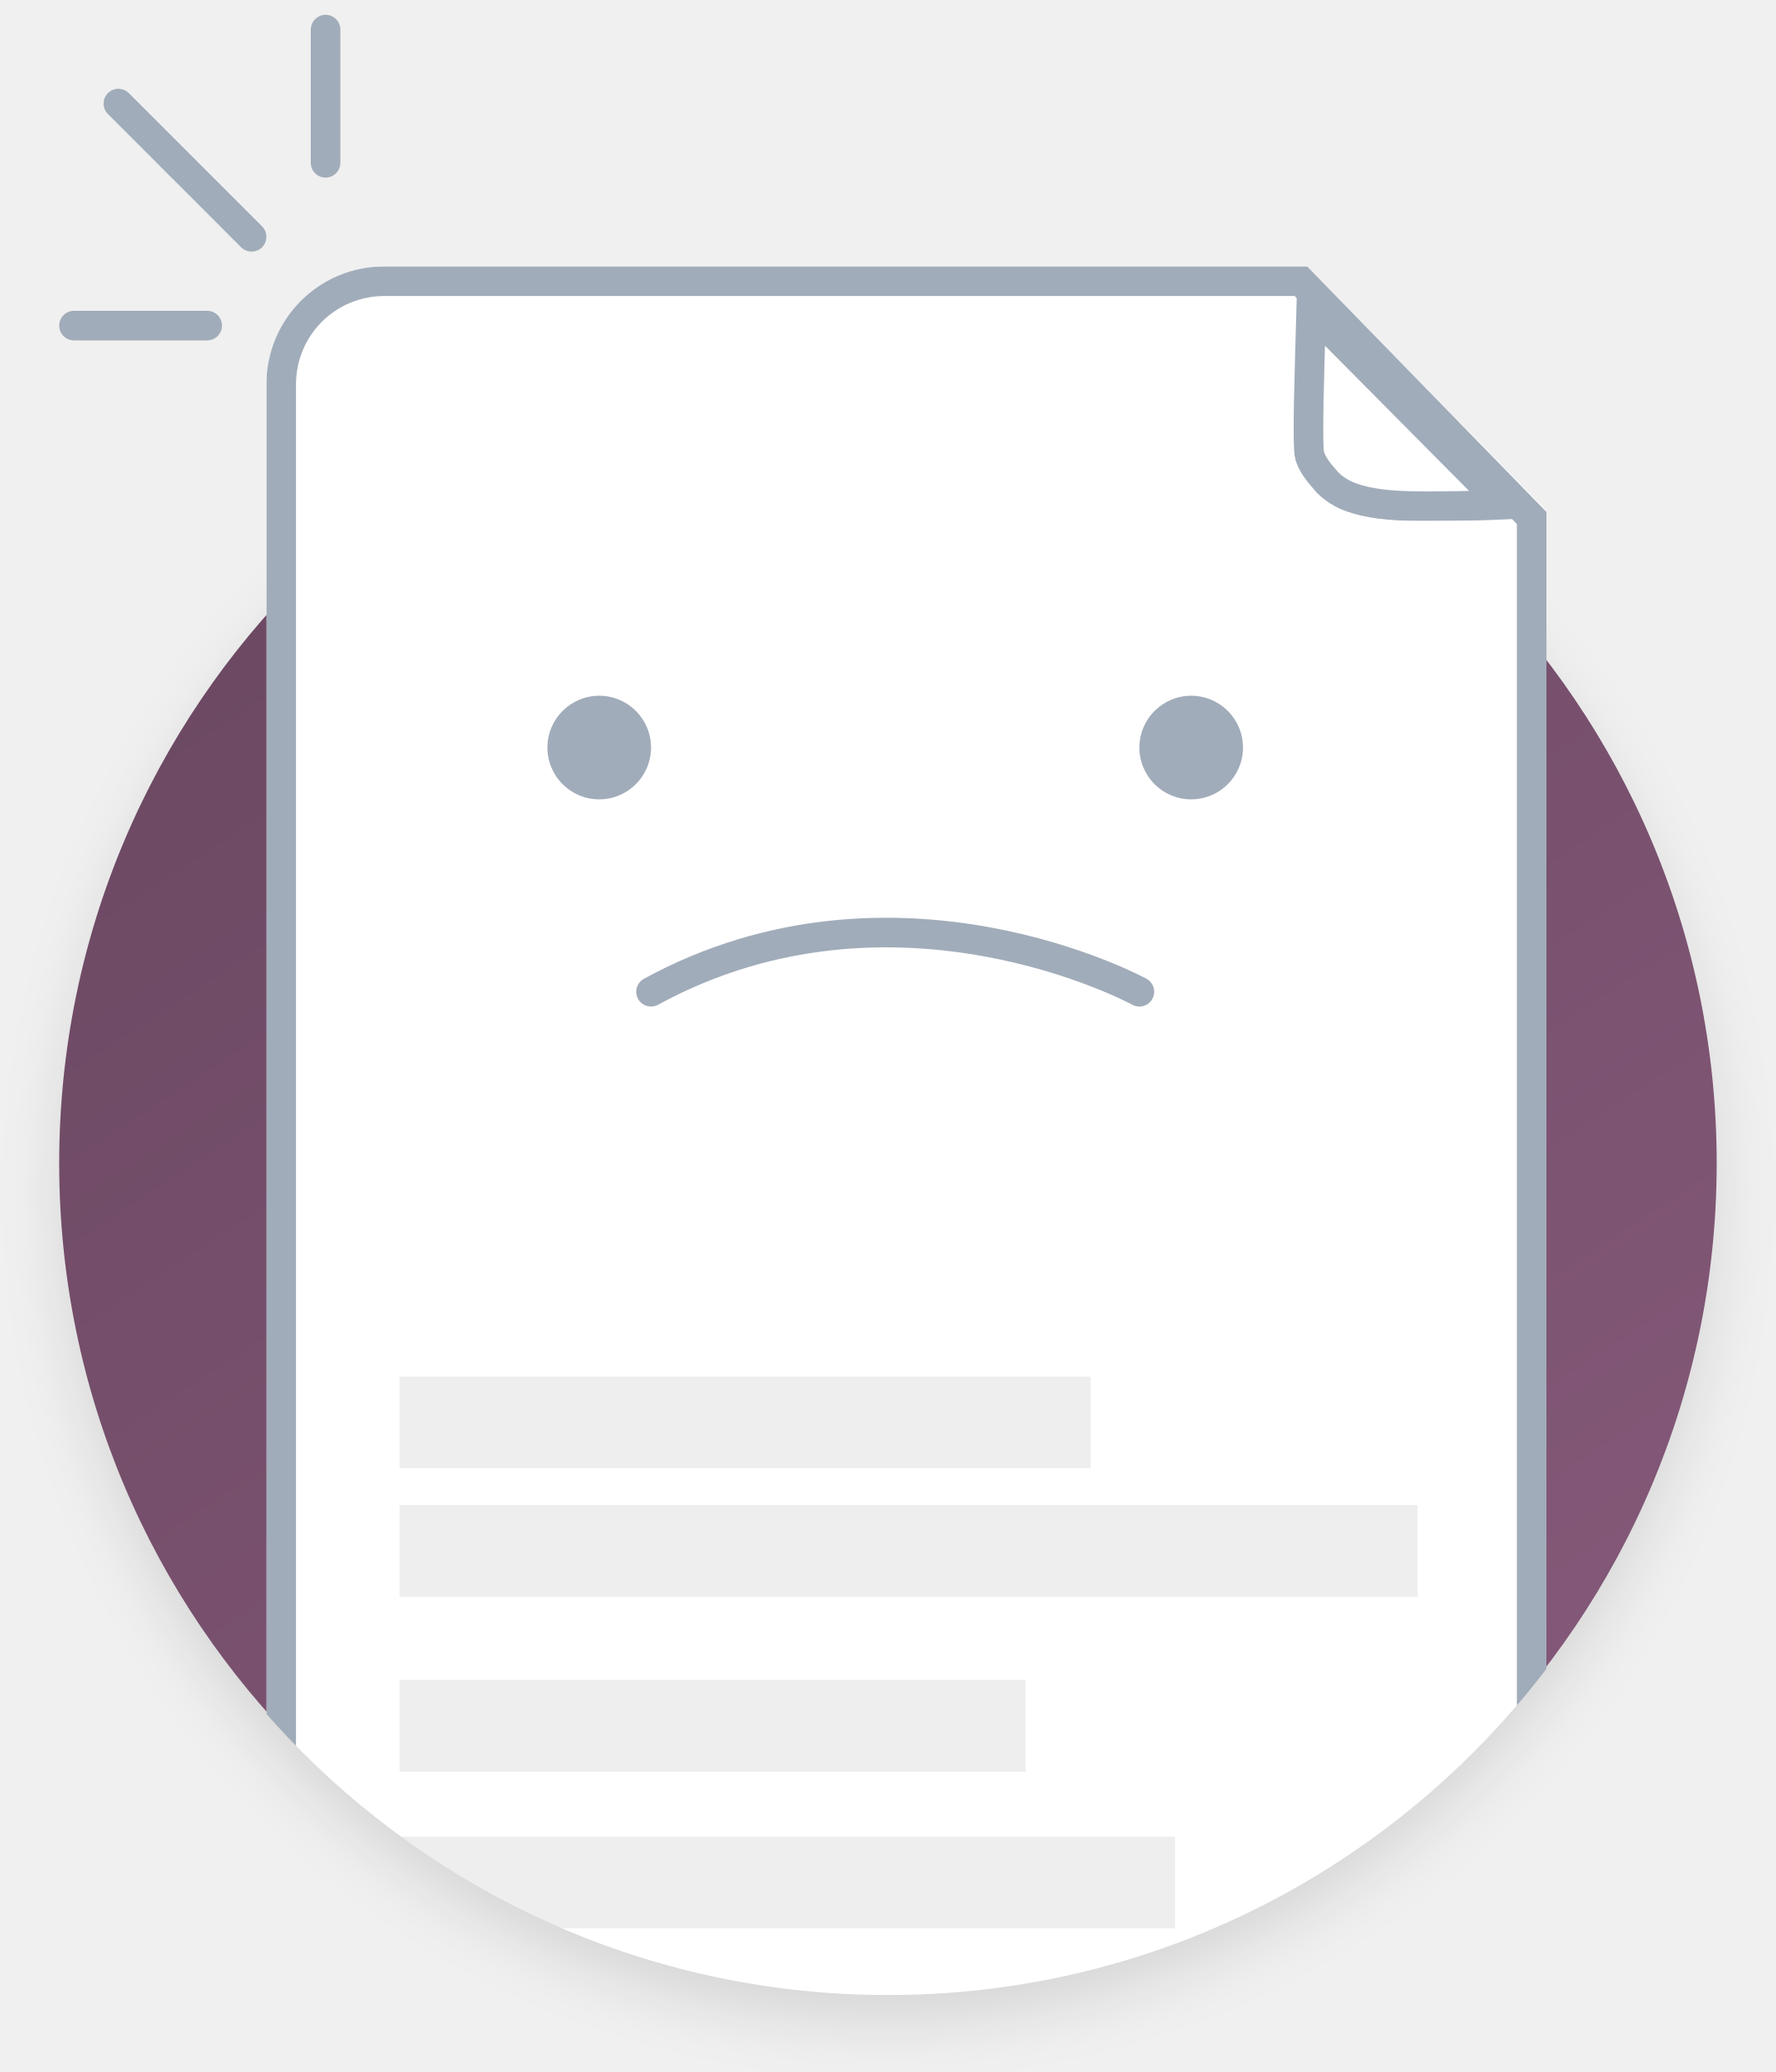
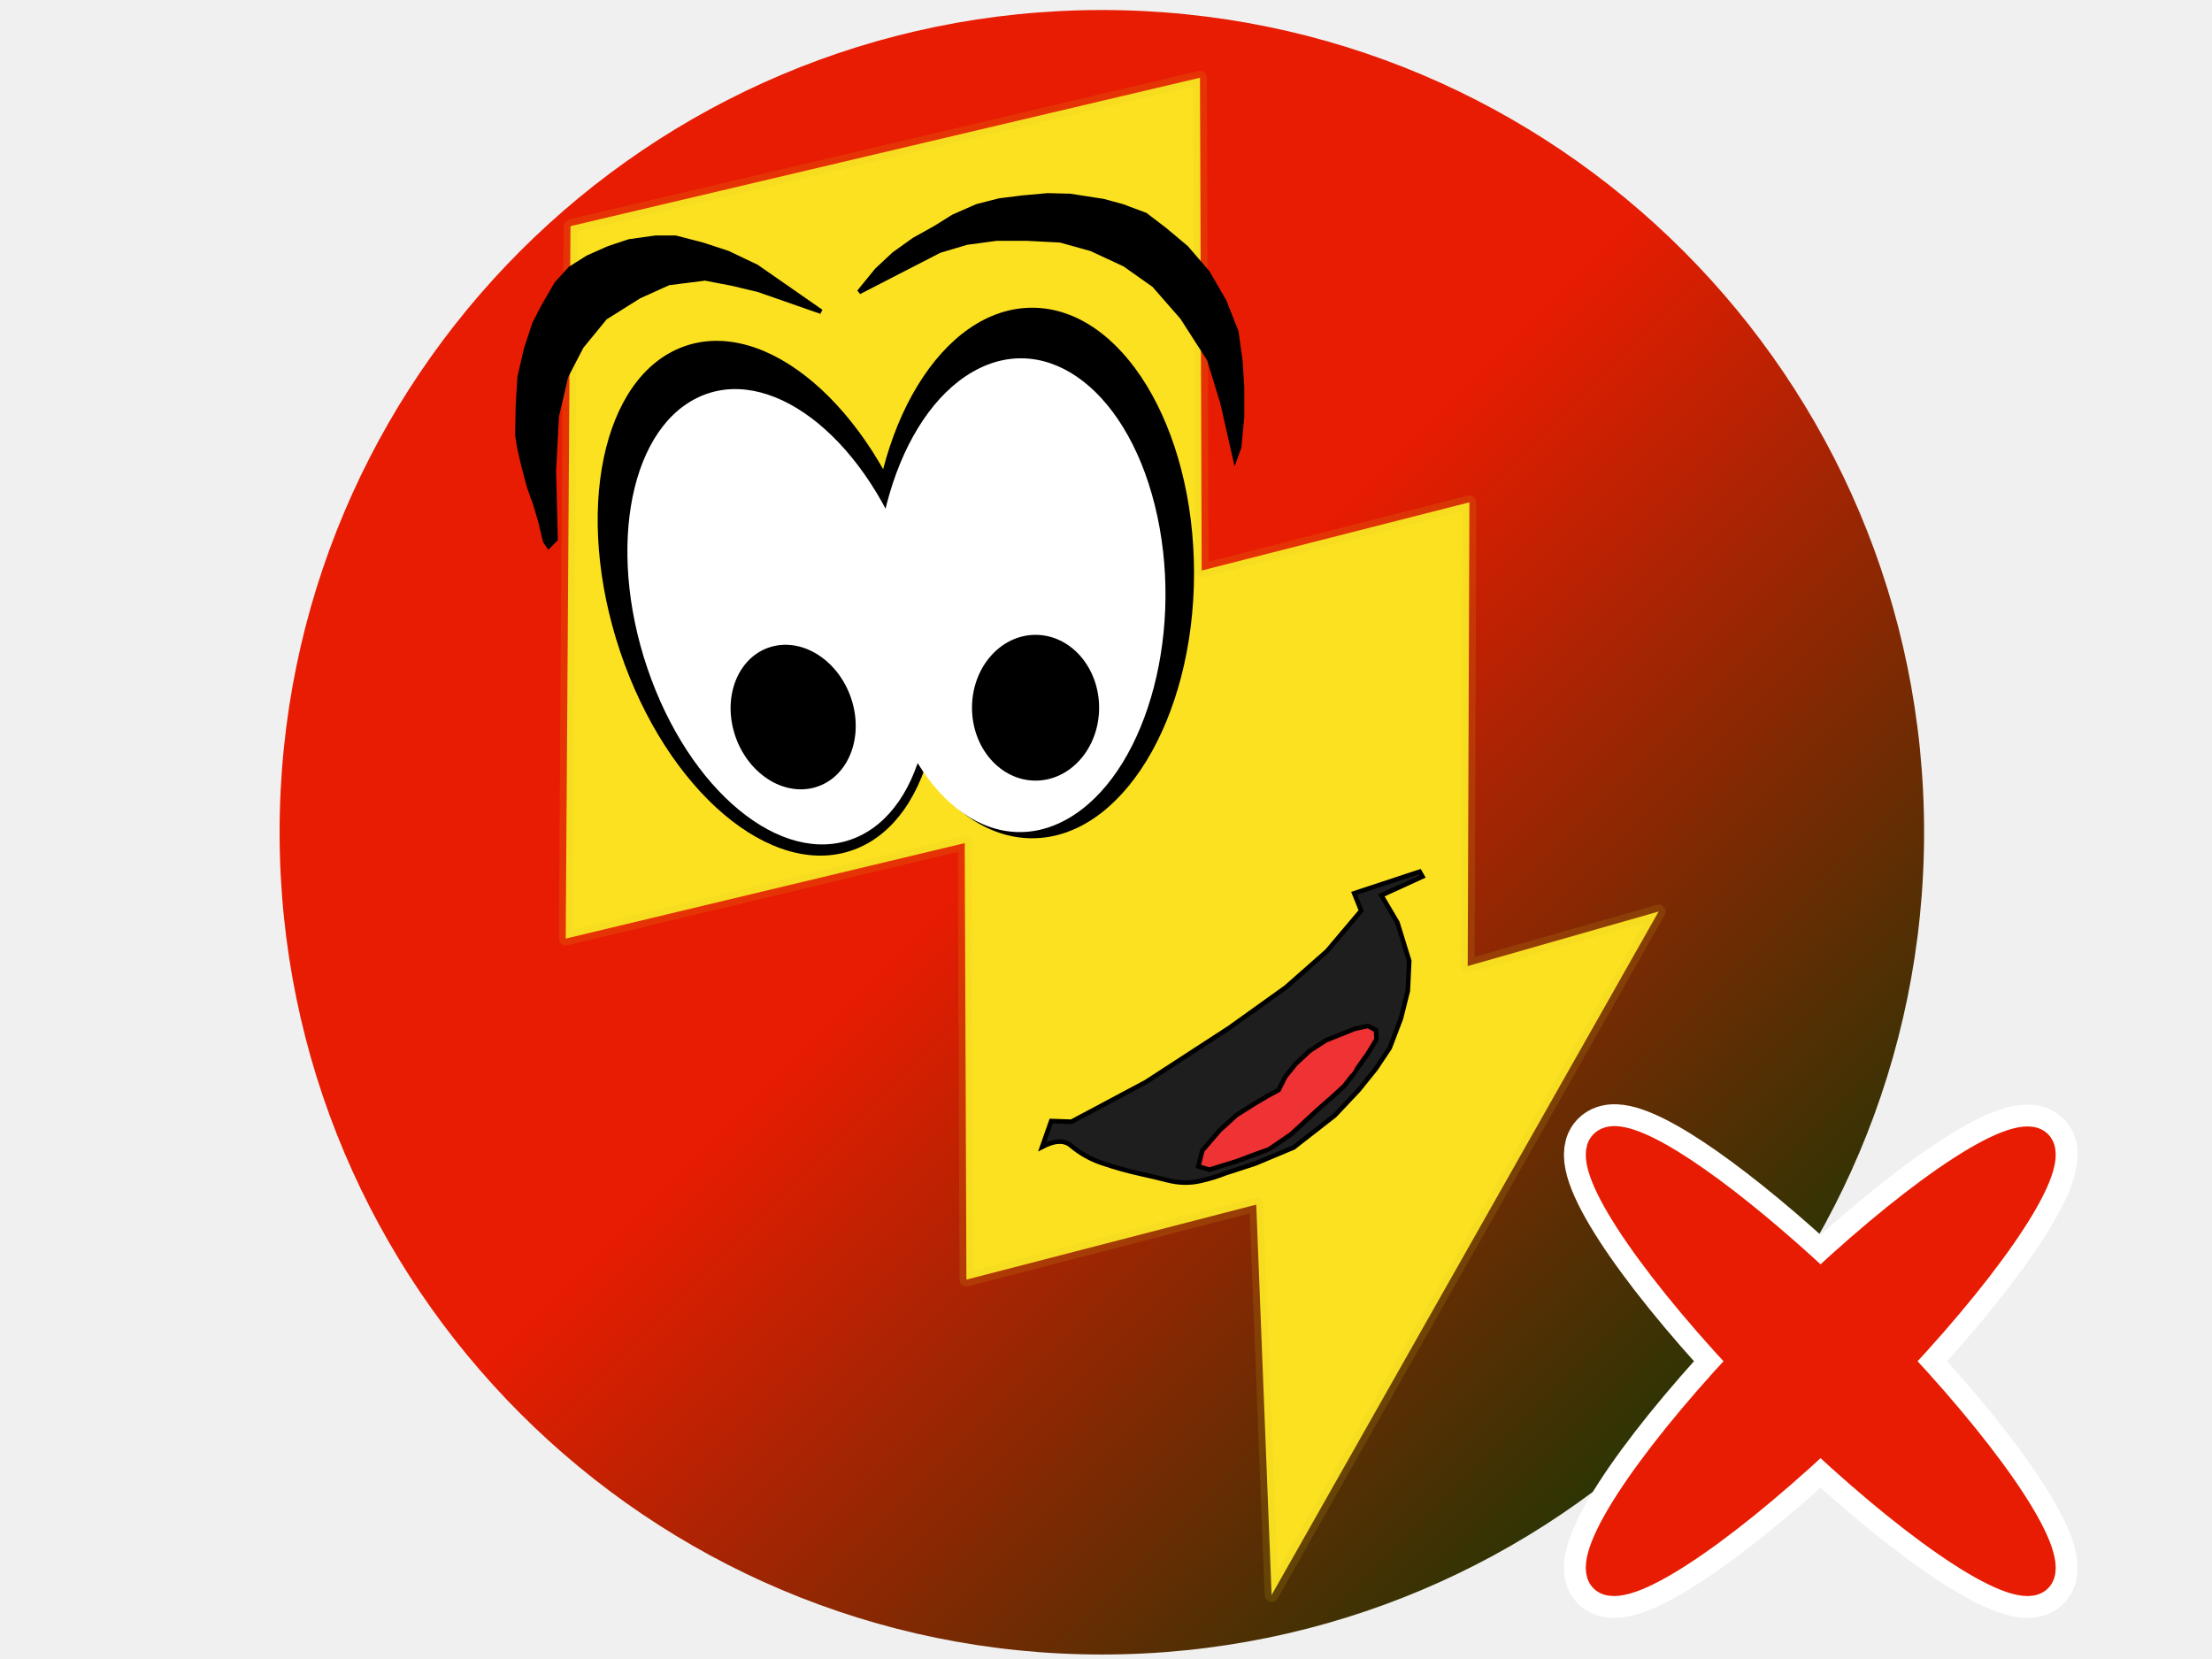
- <svg xmlns="http://www.w3.org/2000/svg" version="1.1" x="0px" y="0px" viewBox="0 0 120 140" style="enable-background:new 0 0 120 140;" xml:space="preserve">
-   <style type="text/css">
- 	.st0{display:none;}
- 	.st1{display:inline;}
- 	.st2{filter:url(#empty_state_file_happy-a);}
- 	.st3{fill-rule:evenodd;clip-rule:evenodd;}
- 	.st4{fill-rule:evenodd;clip-rule:evenodd;fill:#83BAA8;}
- 	.st5{filter:url(#Adobe_OpacityMaskFilter);}
- 	.st6{fill-rule:evenodd;clip-rule:evenodd;fill:#FFFFFF;}
- 	.st7{mask:url(#empty_state_file_happy-e_1_);}
- 	.st8{fill:none;stroke:#A1ACBA;stroke-width:2;}
- 	.st9{filter:url(#Adobe_OpacityMaskFilter_1_);}
- 	.st10{mask:url(#empty_state_file_happy-e_2_);fill:none;stroke:#A1ACBA;stroke-width:2;}
- 	.st11{filter:url(#Adobe_OpacityMaskFilter_2_);}
- 	.st12{opacity:7.000000e-02;mask:url(#empty_state_file_happy-e_3_);}
- 	.st13{fill:none;stroke:#A1ACBA;stroke-width:2;stroke-linecap:round;}
- 	.st14{fill:none;stroke:#A1ACBA;stroke-width:2;stroke-linecap:round;stroke-linejoin:round;}
- 	.st15{fill-rule:evenodd;clip-rule:evenodd;fill:#A1ACBA;}
- 	.st16{fill-rule:evenodd;clip-rule:evenodd;fill:url(#SVGID_1_);}
- 	.st17{filter:url(#Adobe_OpacityMaskFilter_3_);}
- 	.st18{mask:url(#empty_state_file_happy-e_6_);}
- 	.st19{filter:url(#Adobe_OpacityMaskFilter_4_);}
- 	.st20{mask:url(#empty_state_file_happy-e_5_);fill:none;stroke:#A1ACBA;stroke-width:2;}
- 	.st21{filter:url(#Adobe_OpacityMaskFilter_5_);}
- 	.st22{opacity:7.000000e-02;mask:url(#empty_state_file_happy-e_4_);}
- </style>
-   <filter filterUnits="objectBoundingBox" height="112.5%" id="empty_state_file_happy-a" width="112.5%" x="-6.2%" y="-4.5%">
-     <feOffset dy="2" in="SourceAlpha" result="shadowOffsetOuter1" />
-     <feGaussianBlur in="shadowOffsetOuter1" result="shadowBlurOuter1" stdDeviation="2" />
-     <feColorMatrix in="shadowBlurOuter1" values="0 0 0 0 0   0 0 0 0 0   0 0 0 0 0  0 0 0 0.106 0" />
-   </filter>
-   <g id="Capa_1" class="st0">
-     <g transform="translate(4 2)" class="st1">
-       <g class="st2">
-         <circle id="empty_state_file_happy-b_1_" class="st3" cx="56" cy="76.6" r="56" />
+ <svg xmlns="http://www.w3.org/2000/svg" version="1.1" width="640" height="480" viewBox="0 0 640 480" xml:space="preserve">
+   <defs>
+ </defs>
+   <g transform="matrix(3.66 0 0 3.66 318.8 240.8)">
+     <linearGradient id="SVGID_266" gradientUnits="userSpaceOnUse" gradientTransform="matrix(1 0 0 1 -65 -65)" x1="19.5" y1="19.5" x2="110.5" y2="110.5">
+       <stop offset="46.349%" style="stop-color:rgba(231, 28, 2, 1);" />
+       <stop offset="100%" style="stop-color:rgba(46, 52, 4, 1);" />
+     </linearGradient>
+     <circle style="stroke: none; stroke-width: 1; stroke-dasharray: none; stroke-linecap: butt; stroke-dashoffset: 0; stroke-linejoin: miter; stroke-miterlimit: 4; fill: url(#SVGID_266); fill-rule: nonzero; opacity: 1;" cx="0" cy="0" r="65" />
+   </g>
+   <g transform="matrix(1.33 0 0 1.33 315.26 242.34)">
+     <g style="">
+       <g transform="matrix(1 0 0 1 4.91 -0.26)">
+         <polygon style="stroke: rgb(216,193,28); stroke-opacity: 0.14; stroke-width: 3; stroke-dasharray: none; stroke-linecap: round; stroke-dashoffset: 0; stroke-linejoin: round; stroke-miterlimit: 4; fill: rgb(252,225,33); fill-rule: nonzero; opacity: 1;" points="-117.77,-132.77 19.1,-165.04 19.47,-57.84 77.71,-72.68 77.34,28.21 118.88,16.34 34.68,165.04 31.34,80.1 -31.71,96.42 -32.08,1.46 -118.88,22.23 -117.84,-132.69 " />
      </g>
-       <g>
-         <circle class="st4" cx="56" cy="76.6" r="56" />
+       <g transform="matrix(1 0 0 1 -91.44 -96.94)">
+         <path style="stroke: rgb(0,0,0); stroke-width: 1; stroke-dasharray: none; stroke-linecap: butt; stroke-dashoffset: 0; stroke-linejoin: miter; stroke-miterlimit: 4; fill: rgb(0,0,0); fill-rule: nonzero; opacity: 1;" transform=" translate(-33.06, -69.06)" d="M 66.091 51.592 L 52.047 41.824 L 45.745 38.823 L 40.243 37.022 L 34.441 35.521 L 30.039 35.521 L 24.337 36.322 L 19.836 37.822 L 15.334 39.823 L 11.533 42.224 L 8.531 45.525 L 5.63 50.527 L 3.73 54.228 L 1.929 59.73 L 0.527 65.794 L 0.15 71.849 L 0.024 78.504 L 0.527 81.504 L 1.405 85.271 L 2.536 89.54 L 3.917 93.433 L 5.047 97.2 L 6.051 101.469 L 6.805 102.599 L 8.312 101.092 L 7.935 86.276 L 8.563 74.347 L 10.572 65.682 L 13.962 59.153 L 19.11 52.875 L 26.519 48.229 L 32.923 45.341 L 40.834 44.336 L 46.735 45.466 L 52.511 46.847 L 66.091 51.592 Z" stroke-linecap="round" />
      </g>
-       <g transform="translate(0 10)">
-         <defs>
-           <filter id="Adobe_OpacityMaskFilter" filterUnits="userSpaceOnUse" x="14" y="6" width="86.5" height="125.8">
-             <feColorMatrix type="matrix" values="1 0 0 0 0  0 1 0 0 0  0 0 1 0 0  0 0 0 1 0" />
-           </filter>
-         </defs>
-         <mask maskUnits="userSpaceOnUse" x="14" y="6" width="86.5" height="125.8" id="empty_state_file_happy-e_1_">
-           <g class="st5">
-             <path id="empty_state_file_happy-d_1_" class="st6" d="M56,122.8c30.9,0,56-25.1,56-56.1c0-7,0-29.2,0-66.7H0       c0,23.8,0,46,0,66.7C0,97.7,25.1,122.8,56,122.8z" />
-           </g>
-         </mask>
-         <g class="st7">
-           <g>
-             <path id="empty_state_file_happy-f" class="st6" d="M22,6h62.3l16.2,16.5v92.3l0,0c0,9.4-7.6,17-17,17H31l0,0       c-9.4,0-17-7.6-17-17V14l0,0C14,9.6,17.6,6,22,6z" />
-           </g>
-           <path class="st8" d="M99.5,23L83.9,7H22c-3.9,0-7,3.1-7,7v100.8c0,8.8,7.2,16,16,16h52.5c8.8,0,16-7.2,16-16V23z" />
-         </g>
-         <defs>
-           <filter id="Adobe_OpacityMaskFilter_1_" filterUnits="userSpaceOnUse" x="83.4" y="6.7" width="16.6" height="16.5">
-             <feColorMatrix type="matrix" values="1 0 0 0 0  0 1 0 0 0  0 0 1 0 0  0 0 0 1 0" />
-           </filter>
-         </defs>
-         <mask maskUnits="userSpaceOnUse" x="83.4" y="6.7" width="16.6" height="16.5" id="empty_state_file_happy-e_2_">
-           <g class="st9">
-             <path id="empty_state_file_happy-d_2_" class="st6" d="M56,122.8c30.9,0,56-25.1,56-56.1c0-7,0-29.2,0-66.7H0       c0,23.8,0,46,0,66.7C0,97.7,25.1,122.8,56,122.8z" />
-           </g>
-         </mask>
-         <path class="st10" d="M84.6,9c-0.1,3.6-0.3,9.1-0.1,9.8c0.2,0.6,0.5,1,1.2,1.8c0.4,0.4,1,0.8,1.6,1c1.1,0.4,2.5,0.6,4.8,0.6     c0.8,0,3.4,0,5.5-0.1L84.6,9z" />
-         <defs>
-           <filter id="Adobe_OpacityMaskFilter_2_" filterUnits="userSpaceOnUse" x="23" y="81" width="68.8" height="37.3">
-             <feColorMatrix type="matrix" values="1 0 0 0 0  0 1 0 0 0  0 0 1 0 0  0 0 0 1 0" />
-           </filter>
-         </defs>
-         <mask maskUnits="userSpaceOnUse" x="23" y="81" width="68.8" height="37.3" id="empty_state_file_happy-e_3_">
-           <g class="st11">
-             <path id="empty_state_file_happy-d_3_" class="st6" d="M56,122.8c30.9,0,56-25.1,56-56.1c0-7,0-29.2,0-66.7H0       c0,23.8,0,46,0,66.7C0,97.7,25.1,122.8,56,122.8z" />
-           </g>
-         </mask>
-         <g class="st12">
-           <g transform="translate(23 81)">
-             <rect class="st3" width="46.7" height="6.2" />
-             <rect y="8.7" class="st3" width="68.8" height="6.2" />
-             <rect y="20.5" class="st3" width="42.3" height="6.2" />
-             <rect y="31.1" class="st3" width="52.4" height="6.2" />
-           </g>
-         </g>
+       <g transform="matrix(1 0 0 1 -8.5 -111.12)">
+         <path style="stroke: rgb(0,0,0); stroke-width: 1; stroke-dasharray: none; stroke-linecap: butt; stroke-dashoffset: 0; stroke-linejoin: miter; stroke-miterlimit: 4; fill: rgb(0,0,0); fill-rule: nonzero; opacity: 1;" transform=" translate(-116, -54.88)" d="M 74.347 47.315 L 78.225 42.562 L 81.977 39.06 L 86.355 35.933 L 90.857 33.432 L 94.86 30.93 L 99.988 28.679 L 104.866 27.428 L 109.869 26.803 L 115.372 26.302 L 120.25 26.427 L 127.504 27.553 L 131.632 28.679 L 136.635 30.555 L 140.887 33.807 L 145.515 37.684 L 150.143 43.062 L 153.77 49.316 L 156.397 55.945 L 157.272 62.199 L 157.648 68.077 L 157.648 74.456 L 157.022 81.085 L 156.147 83.462 L 153.395 71.329 L 150.518 61.949 L 144.64 52.818 L 138.511 45.814 L 132.132 41.311 L 124.878 37.934 L 118.124 36.058 L 110.869 35.683 L 104.24 35.683 L 97.736 36.558 L 91.858 38.309 L 74.347 47.315 Z" stroke-linecap="round" />
      </g>
-       <path class="st13" d="M13,14L4,5 M18,9V0 M1,20h9" />
-       <g transform="translate(28.491 43.21)">
-         <path class="st14" d="M11.5,17.8c16.5,9,33,0,33,0" />
-         <circle class="st15" cx="48" cy="5.3" r="3.5" />
-         <circle class="st15" cx="8" cy="5.3" r="3.5" />
+       <g transform="matrix(1 0 0 1 -12.5 -57.56)">
+         <ellipse style="stroke: none; stroke-width: 1; stroke-dasharray: none; stroke-linecap: butt; stroke-dashoffset: 0; stroke-linejoin: miter; stroke-miterlimit: 4; fill: rgb(0,0,0); fill-rule: nonzero; opacity: 1;" cx="0" cy="0" rx="35.216" ry="57.707" />
+       </g>
+       <g transform="matrix(0.94 -0.34 0.32 0.95 -69.86 -52.07)">
+         <ellipse style="stroke: none; stroke-width: 1; stroke-dasharray: none; stroke-linecap: butt; stroke-dashoffset: 0; stroke-linejoin: miter; stroke-miterlimit: 4; fill: rgb(0,0,0); fill-rule: nonzero; opacity: 1;" cx="0" cy="0" rx="34.308" ry="57.636" />
+       </g>
+       <g transform="matrix(0.87 -0.5 0.22 1.03 -15.06 -52.73)">
+         <ellipse style="stroke: none; stroke-width: 1; stroke-dasharray: none; stroke-linecap: butt; stroke-dashoffset: 0; stroke-linejoin: miter; stroke-miterlimit: 4; fill: rgb(255,255,255); fill-rule: nonzero; opacity: 1;" cx="0" cy="0" rx="34.257" ry="47.174" />
+       </g>
+       <g transform="matrix(0.9 -0.44 0.35 0.94 -67.64 -48.04)">
+         <ellipse style="stroke: none; stroke-width: 1; stroke-dasharray: none; stroke-linecap: butt; stroke-dashoffset: 0; stroke-linejoin: miter; stroke-miterlimit: 4; fill: rgb(255,255,255); fill-rule: nonzero; opacity: 1;" cx="0" cy="0" rx="30.807" ry="50.662" />
+       </g>
+       <g transform="matrix(1 0 0 1 -11.76 -28.25)">
+         <ellipse style="stroke: none; stroke-width: 1; stroke-dasharray: none; stroke-linecap: butt; stroke-dashoffset: 0; stroke-linejoin: miter; stroke-miterlimit: 4; fill: rgb(0,0,0); fill-rule: nonzero; opacity: 1;" cx="0" cy="0" rx="13.827" ry="15.855" />
+       </g>
+       <g transform="matrix(0.98 -0.22 0.26 0.97 -64.49 -26.22)">
+         <ellipse style="stroke: none; stroke-width: 1; stroke-dasharray: none; stroke-linecap: butt; stroke-dashoffset: 0; stroke-linejoin: miter; stroke-miterlimit: 4; fill: rgb(0,0,0); fill-rule: nonzero; opacity: 1;" cx="0" cy="0" rx="13.227" ry="15.928" />
+       </g>
+       <g transform="matrix(1 0 0 1 31.04 41.23)">
+         <path style="stroke: rgb(0,0,0); stroke-width: 1; stroke-dasharray: none; stroke-linecap: butt; stroke-dashoffset: 0; stroke-linejoin: miter; stroke-miterlimit: 4; fill: rgb(31,30,30); fill-rule: nonzero; opacity: 1;" transform=" translate(-155.54, -207.23)" d="M 114.176 233.268 L 116.146 227.662 L 120.54 227.814 L 136.752 219.177 L 154.934 207.359 L 167.207 198.571 L 176.147 190.692 L 183.571 181.904 L 182.056 178.116 L 196.298 173.419 L 196.904 174.48 L 187.965 178.571 L 191.45 184.48 L 194.026 192.813 L 193.723 199.329 L 192.207 205.389 L 189.783 211.753 L 186.753 216.298 L 182.965 220.995 L 177.813 226.45 L 168.874 233.42 L 160.54 236.905 L 154.025 239.026 C 152.409 239.683 150.591 240.238 148.57 240.693 C 146.254 241.214 143.88 241.164 141.449 240.541 C 139.658 240.082 137.739 239.628 135.692 239.177 C 132.772 238.534 129.893 237.726 127.055 236.753 C 124.637 235.924 122.415 234.662 120.388 232.965 Q 118.239 231.166 114.176 233.268 Z" stroke-linecap="round" />
+       </g>
+       <g transform="matrix(1 0 0 1 43.04 56.62)">
+         <path style="stroke: rgb(0,0,0); stroke-width: 1; stroke-dasharray: none; stroke-linecap: butt; stroke-dashoffset: 0; stroke-linejoin: miter; stroke-miterlimit: 4; fill: rgb(239,50,51); fill-rule: nonzero; opacity: 1;" transform=" translate(-167.54, -222.62)" d="M 148.168 237.526 L 148.999 234.097 L 152.738 229.736 L 156.374 226.411 L 160.321 223.918 L 163.126 222.256 L 165.619 220.906 L 167.073 217.997 L 169.358 215.193 L 172.37 212.388 L 175.902 210.103 L 179.019 208.856 L 182.135 207.61 C 182.135 207.61 184.939 206.986 185.043 206.986 C 185.147 206.986 186.809 207.921 186.809 207.921 L 186.913 209.895 L 184.94 213.115 C 184.94 213.115 182.239 216.855 182.239 216.958 C 182.239 217.061 179.85 220.075 179.85 220.075 L 177.357 222.36 L 174.033 225.268 L 168.423 230.462 C 168.423 230.462 163.645 233.786 163.541 233.786 C 163.437 233.786 156.581 236.383 156.581 236.383 L 150.557 238.252 L 148.168 237.526 Z" stroke-linecap="round" />
      </g>
    </g>
  </g>
-   <g id="Capa_1_copia">
-     <g transform="translate(4 2)">
-       <g class="st2">
-         <circle id="empty_state_file_happy-b_1_" class="st3" cx="56" cy="76.6" r="56" />
+   <g transform="matrix(2.53 0 0 2.53 526.8 393.8)">
+     <g style="">
+       <g transform="matrix(1 0 0 1 0 0)" id="path1709">
+         <path style="stroke: rgb(255,255,255); stroke-width: 8.125; stroke-dasharray: none; stroke-linecap: round; stroke-dashoffset: 0; stroke-linejoin: round; stroke-miterlimit: 4; fill: none; fill-rule: nonzero; opacity: 1;" transform=" translate(-30, -30)" d="m 6.529 4.693 c -0.631 -0.025 -1.105 0.147 -1.423 0.472 c -2.243 2.295 4.807 12.959 15.894 24.855 c -11.087 11.895 -18.137 22.561 -15.894 24.855 c 2.251 2.302 12.922 -4.77 24.871 -15.894 c 11.948 11.124 22.668 18.196 24.919 15.894 c 2.243 -2.294 -4.856 -12.96 -15.943 -24.855 c 11.087 -11.896 18.186 -22.561 15.943 -24.855 c -2.251 -2.302 -12.971 4.77 -24.919 15.894 c -10.263 -9.554 -19.606 -16.214 -23.448 -16.366 z" stroke-linecap="round" />
      </g>
-       <g>
-         <linearGradient id="SVGID_1_" gradientUnits="userSpaceOnUse" x1="31.541" y1="92.363" x2="30.885" y2="93.363" gradientTransform="matrix(112 0 0 -112 -3437 10481.614)">
-           <stop offset="0" style="stop-color:#875A7B" />
-           <stop offset="1" style="stop-color:#6B4862" />
-         </linearGradient>
-         <circle class="st16" cx="56" cy="76.6" r="56" />
-       </g>
-       <g transform="translate(0 10)">
-         <defs>
-           <filter id="Adobe_OpacityMaskFilter_3_" filterUnits="userSpaceOnUse" x="14" y="6" width="86.5" height="125.8">
-             <feColorMatrix type="matrix" values="1 0 0 0 0  0 1 0 0 0  0 0 1 0 0  0 0 0 1 0" />
-           </filter>
-         </defs>
-         <mask maskUnits="userSpaceOnUse" x="14" y="6" width="86.5" height="125.8" id="empty_state_file_happy-e_6_">
-           <g class="st17">
-             <path id="empty_state_file_happy-d_6_" class="st6" d="M56,122.8c30.9,0,56-25.1,56-56.1c0-7,0-29.2,0-66.7H0       c0,23.8,0,46,0,66.7C0,97.7,25.1,122.8,56,122.8z" />
-           </g>
-         </mask>
-         <g class="st18">
-           <g>
-             <path id="empty_state_file_happy-f_1_" class="st6" d="M22,6h62.3l16.2,16.5v92.3l0,0c0,9.4-7.6,17-17,17H31l0,0       c-9.4,0-17-7.6-17-17V14l0,0C14,9.6,17.6,6,22,6z" />
-           </g>
-           <path class="st8" d="M99.5,23L83.9,7H22c-3.9,0-7,3.1-7,7v100.8c0,8.8,7.2,16,16,16h52.5c8.8,0,16-7.2,16-16V23z" />
-         </g>
-         <defs>
-           <filter id="Adobe_OpacityMaskFilter_4_" filterUnits="userSpaceOnUse" x="83.4" y="6.7" width="16.6" height="16.5">
-             <feColorMatrix type="matrix" values="1 0 0 0 0  0 1 0 0 0  0 0 1 0 0  0 0 0 1 0" />
-           </filter>
-         </defs>
-         <mask maskUnits="userSpaceOnUse" x="83.4" y="6.7" width="16.6" height="16.5" id="empty_state_file_happy-e_5_">
-           <g class="st19">
-             <path id="empty_state_file_happy-d_5_" class="st6" d="M56,122.8c30.9,0,56-25.1,56-56.1c0-7,0-29.2,0-66.7H0       c0,23.8,0,46,0,66.7C0,97.7,25.1,122.8,56,122.8z" />
-           </g>
-         </mask>
-         <path class="st20" d="M84.6,9c-0.1,3.6-0.3,9.1-0.1,9.8c0.2,0.6,0.5,1,1.2,1.8c0.4,0.4,1,0.8,1.6,1c1.1,0.4,2.5,0.6,4.8,0.6     c0.8,0,3.4,0,5.5-0.1L84.6,9z" />
-         <defs>
-           <filter id="Adobe_OpacityMaskFilter_5_" filterUnits="userSpaceOnUse" x="23" y="81" width="68.8" height="37.3">
-             <feColorMatrix type="matrix" values="1 0 0 0 0  0 1 0 0 0  0 0 1 0 0  0 0 0 1 0" />
-           </filter>
-         </defs>
-         <mask maskUnits="userSpaceOnUse" x="23" y="81" width="68.8" height="37.3" id="empty_state_file_happy-e_4_">
-           <g class="st21">
-             <path id="empty_state_file_happy-d_4_" class="st6" d="M56,122.8c30.9,0,56-25.1,56-56.1c0-7,0-29.2,0-66.7H0       c0,23.8,0,46,0,66.7C0,97.7,25.1,122.8,56,122.8z" />
-           </g>
-         </mask>
-         <g class="st22">
-           <g transform="translate(23 81)">
-             <rect x="0" class="st3" width="46.7" height="6.2" />
-             <rect y="8.7" class="st3" width="68.8" height="6.2" />
-             <rect x="0" y="20.5" class="st3" width="42.3" height="6.2" />
-             <rect x="0" y="31.1" class="st3" width="52.4" height="6.2" />
-           </g>
-         </g>
-       </g>
-       <path class="st13" d="M13,14L4,5 M18,9V0 M1,20h9" />
-       <g transform="translate(28.491 43.21)">
-         <path class="st14" d="M44.5,21.8c0,0-16.5-9-33,0" />
-         <circle class="st15" cx="48" cy="5.3" r="3.5" />
-         <circle class="st15" cx="8" cy="5.3" r="3.5" />
+       <g transform="matrix(1 0 0 1 0 0)" id="path1602">
+         <path style="stroke: rgb(231,28,2); stroke-width: 3.125; stroke-dasharray: none; stroke-linecap: round; stroke-dashoffset: 0; stroke-linejoin: round; stroke-miterlimit: 4; fill: rgb(231,28,2); fill-rule: evenodd; opacity: 1;" transform=" translate(-30, -30)" d="m 6.529 4.693 c -0.631 -0.025 -1.105 0.147 -1.423 0.472 c -2.243 2.295 4.807 12.959 15.894 24.855 c -11.087 11.895 -18.137 22.561 -15.894 24.855 c 2.251 2.302 12.922 -4.77 24.871 -15.894 c 11.948 11.124 22.668 18.196 24.919 15.894 c 2.243 -2.294 -4.856 -12.96 -15.943 -24.855 c 11.087 -11.896 18.186 -22.561 15.943 -24.855 c -2.251 -2.302 -12.971 4.77 -24.919 15.894 c -10.263 -9.554 -19.606 -16.214 -23.448 -16.366 z" stroke-linecap="round" />
      </g>
    </g>
  </g>
</svg>
